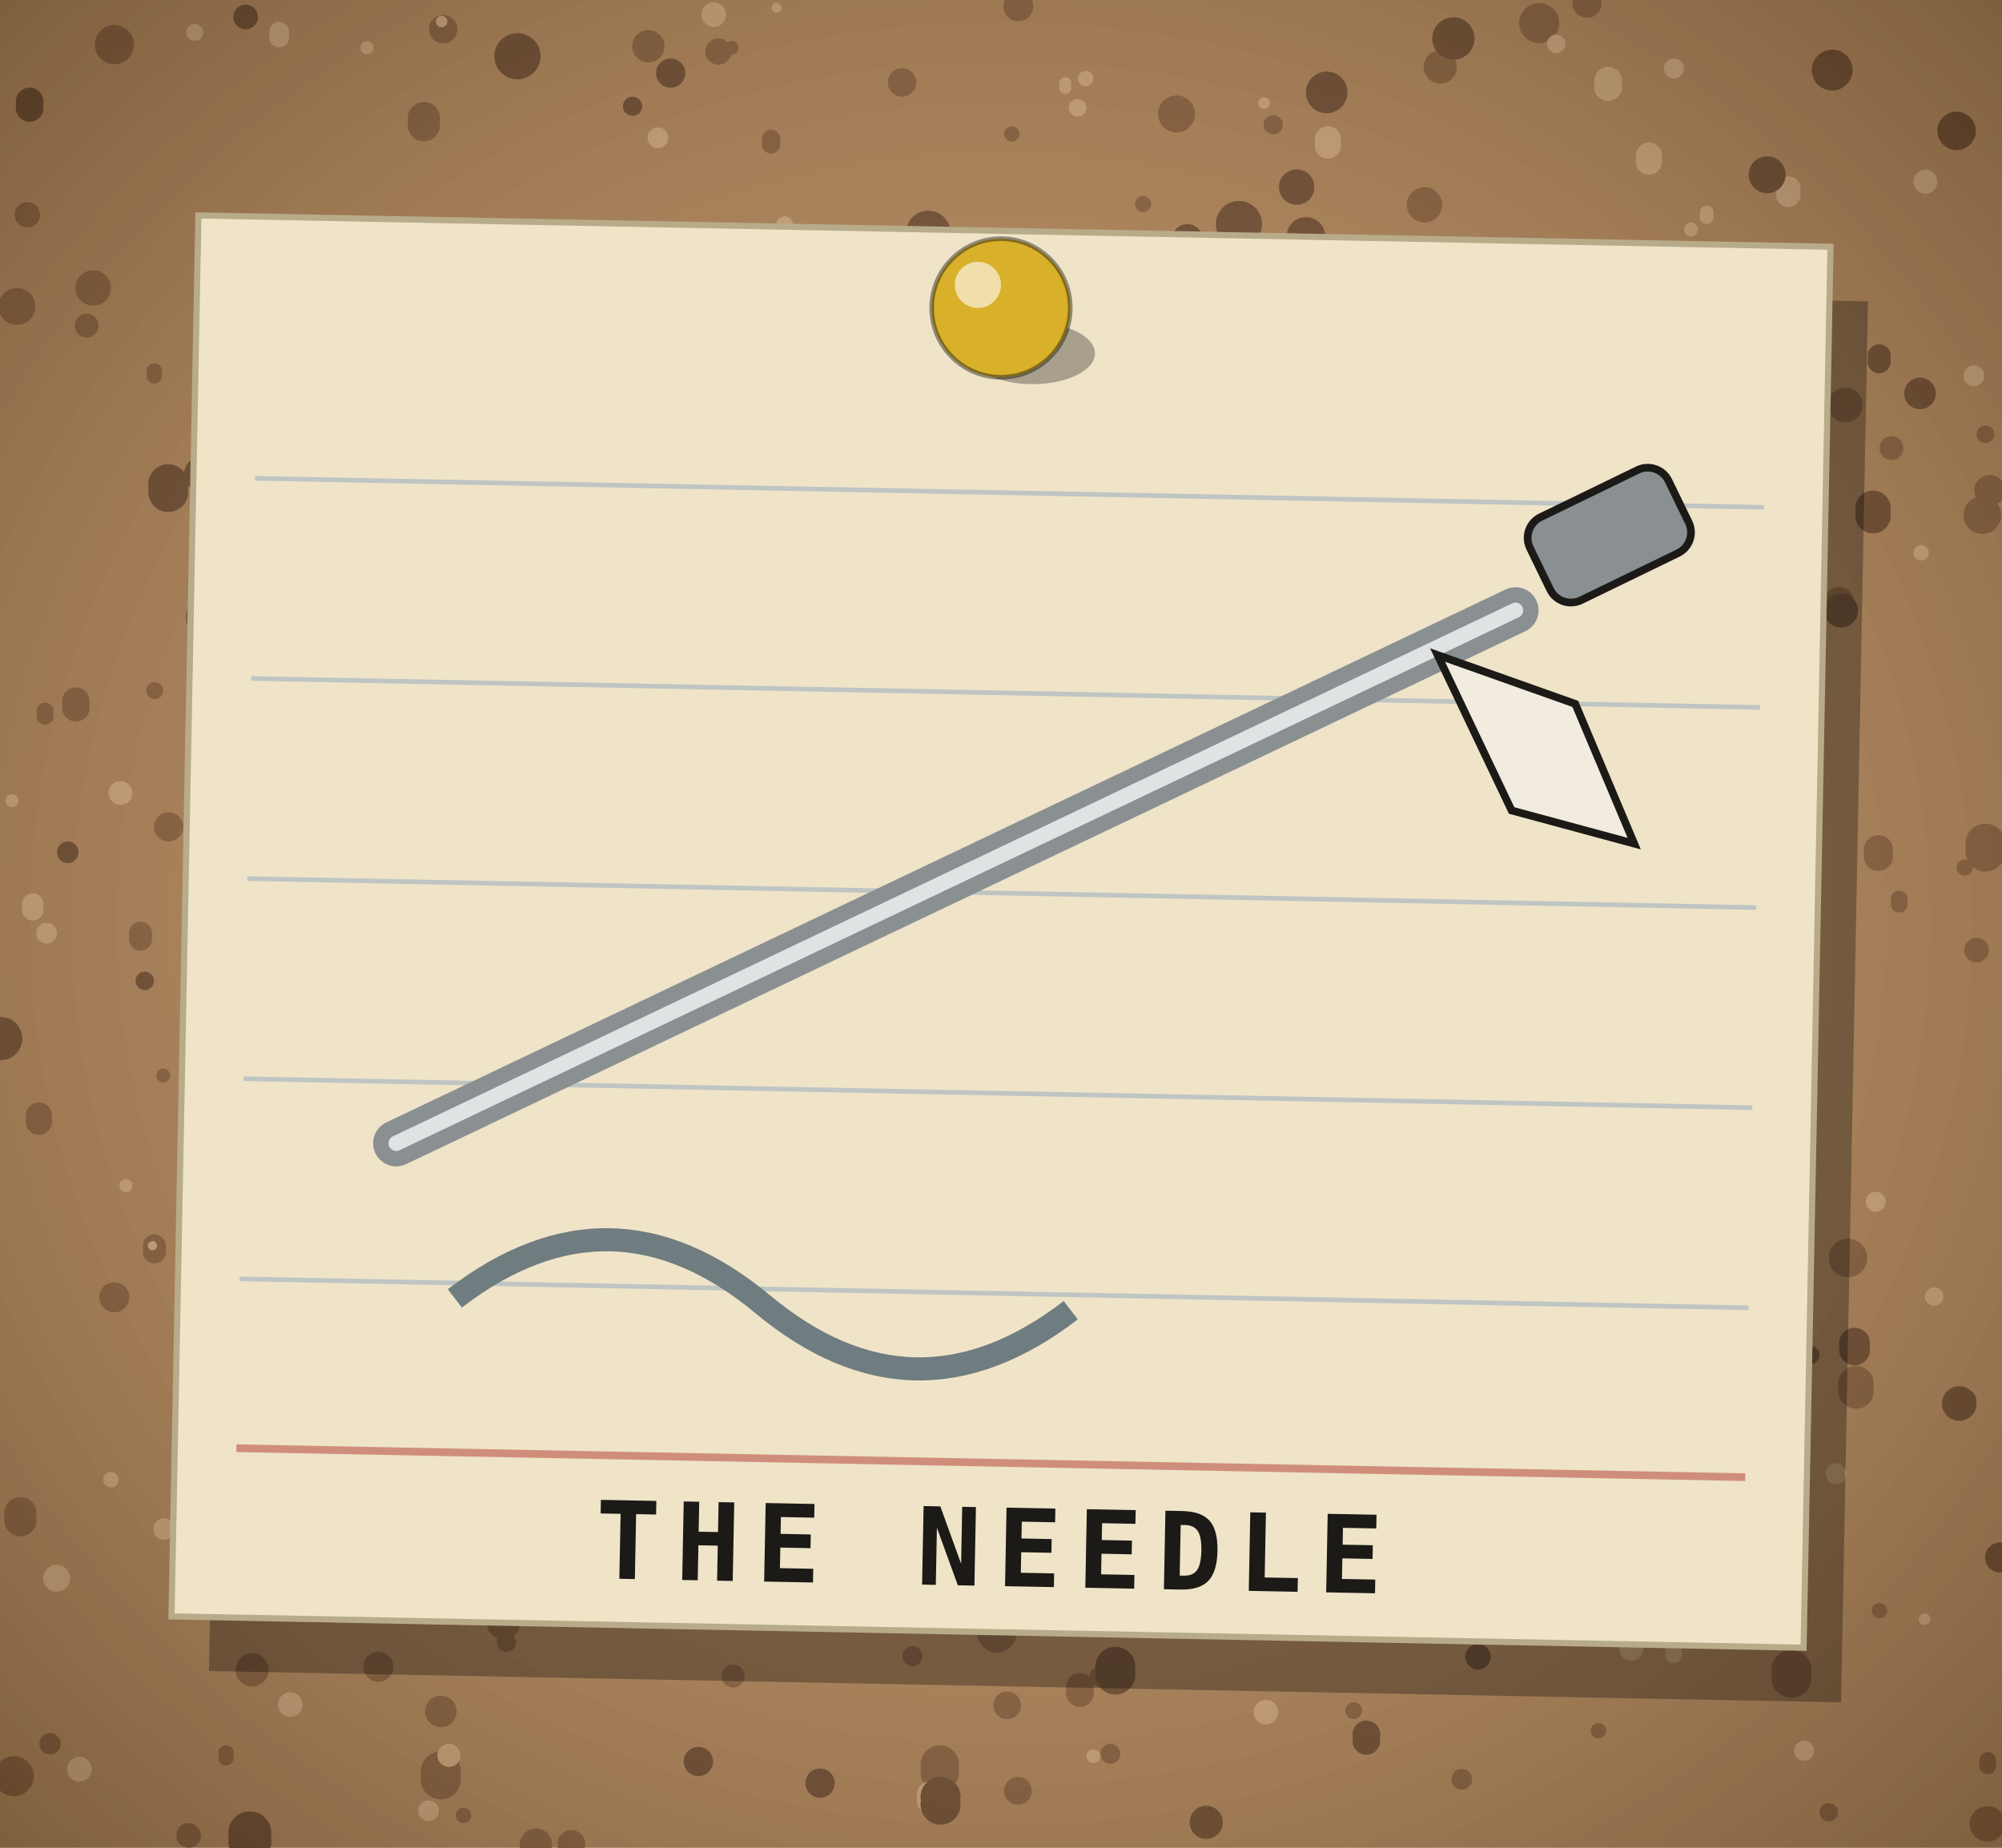
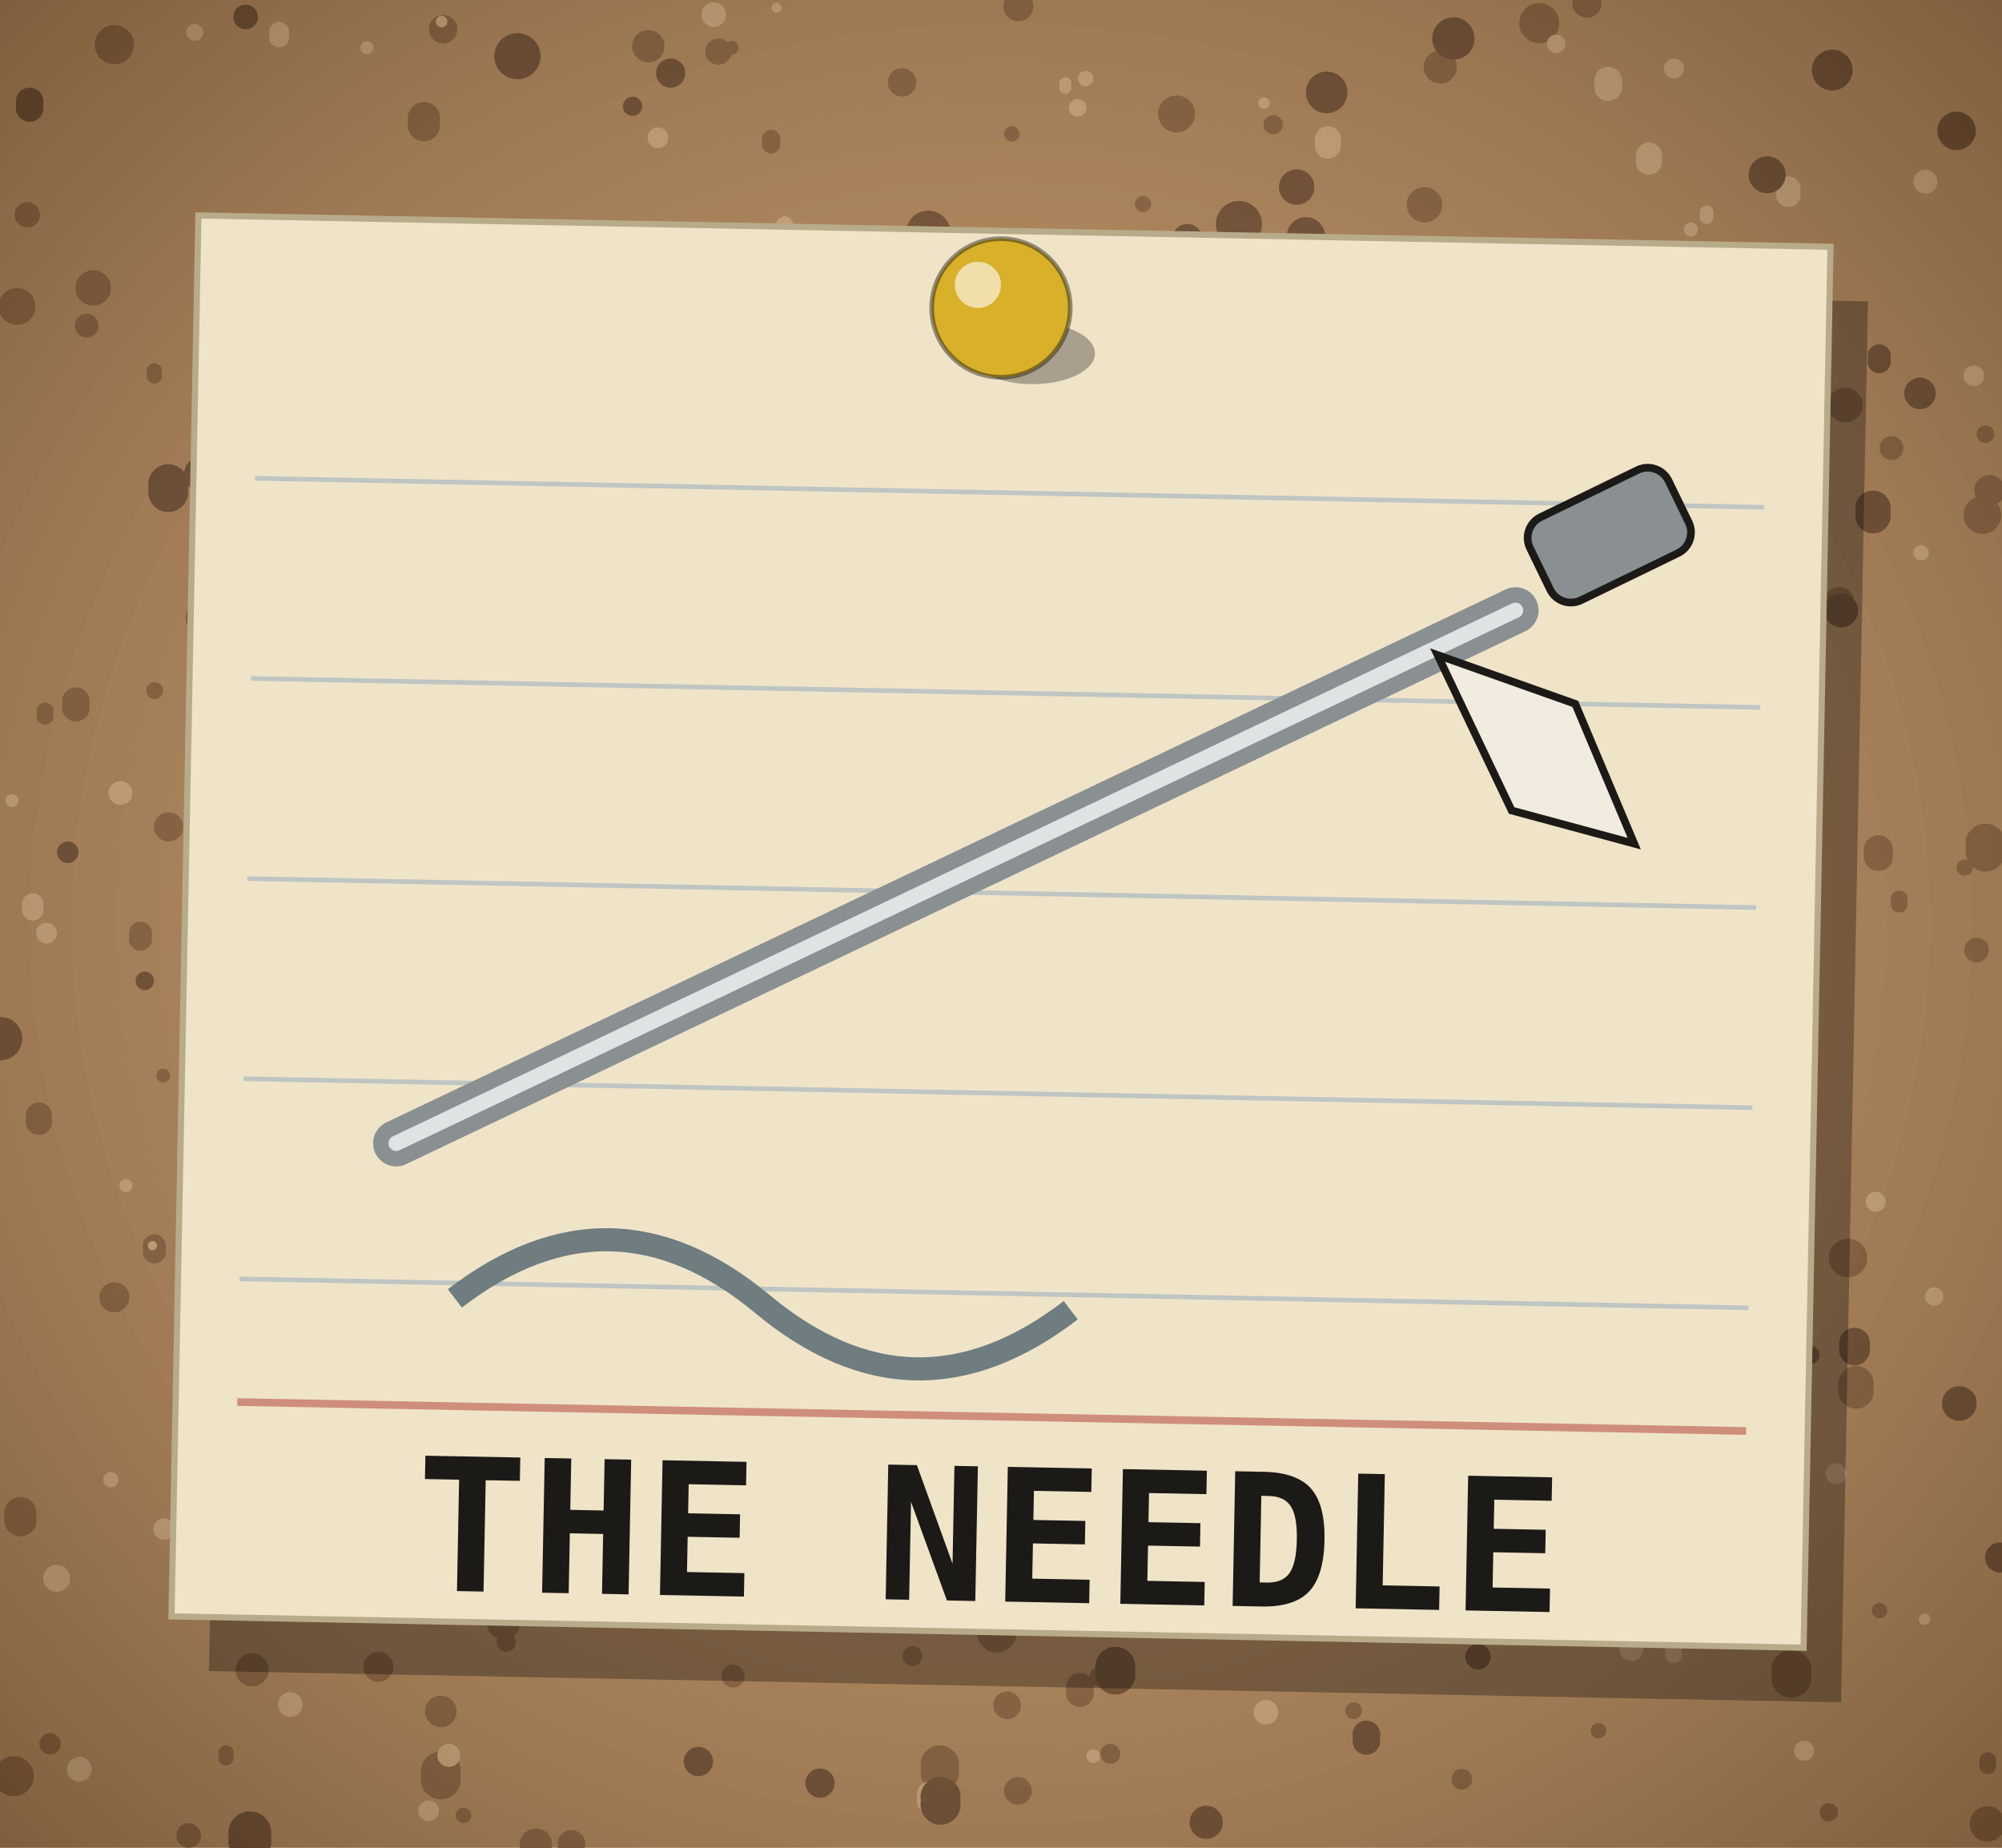
<svg xmlns="http://www.w3.org/2000/svg" viewBox="0 0 260 240" width="260" height="240" role="img" aria-labelledby="pin-needle-t pin-needle-d">
  <defs>
    <radialGradient id="pin-needle-rg1" cx="0.5" cy="0.5" r="0.8">
      <stop offset="0%" stop-color="#fff" stop-opacity="0.1" />
      <stop offset="100%" stop-color="#000" stop-opacity="0.4" />
    </radialGradient>
  </defs>
  <rect x="0" y="0" width="260" height="240" fill="#b5824e" />
  <path d="M26.1,67.6a1.8,1.8 0 1,0 3.7,0a1.8,1.8 0 1,0 -3.7,0M42.1,128.7a1.5,1.5 0 1,0 3.1,0a1.5,1.5 0 1,0 -3.1,0M37.4,194.7a2.3,2.3 0 1,0 4.6,0a2.3,2.3 0 1,0 -4.6,0M149.4,108.4a1.5,1.5 0 1,0 3.1,0a1.5,1.5 0 1,0 -3.1,0M8.1,91.5a1.8,1.8 0 1,0 3.5,0a1.8,1.8 0 1,0 -3.5,0M182.4,205.9a2,2 0 1,0 4.1,0a2,2 0 1,0 -4.1,0M20,107.4a1.9,1.9 0 1,0 3.8,0a1.9,1.9 0 1,0 -3.8,0M9.7,42.3a1.5,1.5 0 1,0 3.1,0a1.5,1.5 0 1,0 -3.1,0M143.4,63.6a2.1,2.1 0 1,0 4.2,0a2.1,2.1 0 1,0 -4.2,0M126,165.9a1.4,1.4 0 1,0 2.7,0a1.4,1.4 0 1,0 -2.7,0M142.9,227.8a1.3,1.3 0 1,0 2.6,0a1.3,1.3 0 1,0 -2.6,0M148.6,34.1a1.1,1.1 0 1,0 2.2,0a1.1,1.1 0 1,0 -2.2,0M119.6,229.7a2.5,2.5 0 1,0 4.9,0a2.5,2.5 0 1,0 -4.9,0M55.5,141.1a1.1,1.1 0 1,0 2.2,0a1.1,1.1 0 1,0 -2.2,0M255.1,123.4a1.6,1.6 0 1,0 3.2,0a1.6,1.6 0 1,0 -3.2,0M167.9,70.7a2.6,2.6 0 1,0 5.1,0a2.6,2.6 0 1,0 -5.1,0M167.6,105a1.3,1.3 0 1,0 2.6,0a1.3,1.3 0 1,0 -2.6,0M30.6,216.9a2.1,2.1 0 1,0 4.3,0a2.1,2.1 0 1,0 -4.3,0M228.1,43.7a1.7,1.7 0 1,0 3.4,0a1.7,1.7 0 1,0 -3.4,0M133.9,170.2a1,1 0 1,0 2.1,0a1,1 0 1,0 -2.1,0M64.9,183.8a2.5,2.5 0 1,0 4.9,0a2.5,2.5 0 1,0 -4.9,0M254.2,181.9a1.2,1.2 0 1,0 2.5,0a1.2,1.2 0 1,0 -2.5,0M226.8,183.8a1,1 0 1,0 1.9,0a1,1 0 1,0 -1.9,0M183.3,186.6a2.4,2.4 0 1,0 4.8,0a2.4,2.4 0 1,0 -4.8,0M64.4,170.8a2.2,2.2 0 1,0 4.5,0a2.2,2.2 0 1,0 -4.5,0M69.4,157.7a0.9,0.9 0 1,0 1.7,0a0.9,0.9 0 1,0 -1.7,0M142.7,56.2a1.7,1.7 0 1,0 3.5,0a1.7,1.7 0 1,0 -3.5,0M206.6,224.8a1,1 0 1,0 2,0a1,1 0 1,0 -2,0M72.4,239.5a1.8,1.8 0 1,0 3.6,0a1.8,1.8 0 1,0 -3.6,0M171.4,106.3a1.3,1.3 0 1,0 2.5,0a1.3,1.3 0 1,0 -2.5,0M93.7,217.7a1.5,1.5 0 1,0 3,0a1.5,1.5 0 1,0 -3,0M24.9,79a1.7,1.7 0 1,0 3.4,0a1.7,1.7 0 1,0 -3.4,0M179.7,123.1a1.6,1.6 0 1,0 3.2,0a1.6,1.6 0 1,0 -3.2,0M138.5,219.5a1.8,1.8 0 1,0 3.5,0a1.8,1.8 0 1,0 -3.5,0M51.8,55.2a2,2 0 1,0 4,0a2,2 0 1,0 -4,0M204.5,83.3a1.6,1.6 0 1,0 3.1,0a1.6,1.6 0 1,0 -3.1,0M61.4,130.8a1.7,1.7 0 1,0 3.5,0a1.7,1.7 0 1,0 -3.5,0M41.1,162.5a1.7,1.7 0 1,0 3.3,0a1.7,1.7 0 1,0 -3.3,0M188.5,231.1a1.3,1.3 0 1,0 2.7,0a1.3,1.3 0 1,0 -2.7,0M9.8,37.4a2.3,2.3 0 1,0 4.6,0a2.3,2.3 0 1,0 -4.6,0M255,66.9a2.4,2.4 0 1,0 4.9,0a2.4,2.4 0 1,0 -4.9,0M28.7,138a1.5,1.5 0 1,0 3.1,0a1.5,1.5 0 1,0 -3.1,0M34.2,116a1.3,1.3 0 1,0 2.6,0a1.3,1.3 0 1,0 -2.6,0M63.8,185.2a2.3,2.3 0 1,0 4.6,0a2.3,2.3 0 1,0 -4.6,0M191.6,47.5a2.1,2.1 0 1,0 4.3,0a2.1,2.1 0 1,0 -4.3,0M228.2,87.3a1.2,1.2 0 1,0 2.3,0a1.2,1.2 0 1,0 -2.3,0M52.1,154.4a1.7,1.7 0 1,0 3.5,0a1.7,1.7 0 1,0 -3.5,0M76,149.1a2,2 0 1,0 3.9,0a2,2 0 1,0 -3.9,0M185.7,88.1a1.1,1.1 0 1,0 2.1,0a1.1,1.1 0 1,0 -2.1,0M145.4,77.4a1.8,1.8 0 1,0 3.7,0a1.8,1.8 0 1,0 -3.7,0M197.3,3a2.6,2.6 0 1,0 5.2,0a2.6,2.6 0 1,0 -5.2,0M184.9,8.7a2.1,2.1 0 1,0 4.3,0a2.1,2.1 0 1,0 -4.3,0M194.1,170.5a2.3,2.3 0 1,0 4.5,0a2.3,2.3 0 1,0 -4.5,0M233.2,190a0.9,0.9 0 1,0 1.8,0a0.9,0.9 0 1,0 -1.8,0M113.6,41.8a2.3,2.3 0 1,0 4.7,0a2.3,2.3 0 1,0 -4.7,0M255.3,110.1a2.6,2.6 0 1,0 5.1,0a2.6,2.6 0 1,0 -5.1,0M154.5,82.3a1,1 0 1,0 1.9,0a1,1 0 1,0 -1.9,0M85.9,115.7a1.9,1.9 0 1,0 3.7,0a1.9,1.9 0 1,0 -3.7,0M170.8,131.3a1.9,1.9 0 1,0 3.7,0a1.9,1.9 0 1,0 -3.7,0M141.5,217.8a1.3,1.3 0 1,0 2.6,0a1.3,1.3 0 1,0 -2.6,0M202,118.6a2.3,2.3 0 1,0 4.6,0a2.3,2.3 0 1,0 -4.6,0M217.6,88.8a1.9,1.9 0 1,0 3.8,0a1.9,1.9 0 1,0 -3.8,0M130.3,0.8a1.9,1.9 0 1,0 3.9,0a1.9,1.9 0 1,0 -3.9,0M75.7,113.4a1.5,1.5 0 1,0 2.9,0a1.5,1.5 0 1,0 -2.9,0M0.6,197a2.1,2.1 0 1,0 4.1,0a2.1,2.1 0 1,0 -4.1,0M186.2,162.4a1.2,1.2 0 1,0 2.4,0a1.2,1.2 0 1,0 -2.4,0M155.9,72a1.4,1.4 0 1,0 2.9,0a1.4,1.4 0 1,0 -2.9,0M167.2,72.9a1.1,1.1 0 1,0 2.3,0a1.1,1.1 0 1,0 -2.3,0M162.7,174.5a1.8,1.8 0 1,0 3.5,0a1.8,1.8 0 1,0 -3.5,0M130.7,56.9a1.2,1.2 0 1,0 2.4,0a1.2,1.2 0 1,0 -2.4,0M55.7,3.8a1.8,1.8 0 1,0 3.7,0a1.8,1.8 0 1,0 -3.7,0M126.9,212.1a2.5,2.5 0 1,0 5.1,0a2.5,2.5 0 1,0 -5.1,0M-0.8,230.7a2.6,2.6 0 1,0 5.2,0a2.6,2.6 0 1,0 -5.2,0M219.6,92.4a1.5,1.5 0 1,0 3.1,0a1.5,1.5 0 1,0 -3.1,0M88.9,142.1a1.6,1.6 0 1,0 3.3,0a1.6,1.6 0 1,0 -3.3,0M56.9,51.3a1.7,1.7 0 1,0 3.4,0a1.7,1.7 0 1,0 -3.4,0M95.3,53.3a1,1 0 1,0 2.1,0a1,1 0 1,0 -2.1,0M12.9,168.5a1.9,1.9 0 1,0 3.9,0a1.9,1.9 0 1,0 -3.9,0M1.9,27.9a1.6,1.6 0 1,0 3.3,0a1.6,1.6 0 1,0 -3.3,0M41,200.9a0.9,0.9 0 1,0 1.7,0a0.9,0.9 0 1,0 -1.7,0M245.6,117.1a1.1,1.1 0 1,0 2.1,0a1.1,1.1 0 1,0 -2.1,0M68.4,89.7a2.1,2.1 0 1,0 4.2,0a2.1,2.1 0 1,0 -4.2,0M30.7,178.7a0.8,0.8 0 1,0 1.7,0a0.8,0.8 0 1,0 -1.7,0M142.5,132a1.2,1.2 0 1,0 2.4,0a1.2,1.2 0 1,0 -2.4,0M138.5,105.3a0.9,0.9 0 1,0 1.9,0a0.9,0.9 0 1,0 -1.9,0M82.7,44.4a1.6,1.6 0 1,0 3.3,0a1.6,1.6 0 1,0 -3.3,0M62.2,158a1.6,1.6 0 1,0 3.1,0a1.6,1.6 0 1,0 -3.1,0M4.8,92.7a1.1,1.1 0 1,0 2.1,0a1.1,1.1 0 1,0 -2.1,0M151.3,41.3a2.5,2.5 0 1,0 5,0a2.5,2.5 0 1,0 -5,0M162.7,198.3a0.9,0.9 0 1,0 1.9,0a0.9,0.9 0 1,0 -1.9,0M171.6,59.6a2.1,2.1 0 1,0 4.2,0a2.1,2.1 0 1,0 -4.2,0M-0.2,39.8a2.4,2.4 0 1,0 4.8,0a2.4,2.4 0 1,0 -4.8,0M117.2,215.1a1.3,1.3 0 1,0 2.6,0a1.3,1.3 0 1,0 -2.6,0M242.1,110.8a1.9,1.9 0 1,0 3.7,0a1.9,1.9 0 1,0 -3.7,0M113.8,129.1a1.5,1.5 0 1,0 3,0a1.5,1.5 0 1,0 -3,0M182.7,26.6a2.3,2.3 0 1,0 4.6,0a2.3,2.3 0 1,0 -4.6,0M209.4,200.8a2.5,2.5 0 1,0 5.1,0a2.5,2.5 0 1,0 -5.1,0M236.9,78.2a1.9,1.9 0 1,0 3.9,0a1.9,1.9 0 1,0 -3.9,0M244.1,58.2a1.5,1.5 0 1,0 3.1,0a1.5,1.5 0 1,0 -3.1,0M153,175a1.3,1.3 0 1,0 2.5,0a1.3,1.3 0 1,0 -2.5,0M218.1,188.7a1.9,1.9 0 1,0 3.8,0a1.9,1.9 0 1,0 -3.8,0M257.1,229a1.1,1.1 0 1,0 2.1,0a1.1,1.1 0 1,0 -2.1,0M50.9,97.1a2.3,2.3 0 1,0 4.5,0a2.3,2.3 0 1,0 -4.5,0M130.4,17.4a1,1 0 1,0 2,0a1,1 0 1,0 -2,0M53,15.8a2.1,2.1 0 1,0 4.1,0a2.1,2.1 0 1,0 -4.1,0M82.1,6a2.1,2.1 0 1,0 4.2,0a2.1,2.1 0 1,0 -4.2,0M193.2,165.1a1,1 0 1,0 2,0a1,1 0 1,0 -2,0M36.2,138.4a1.3,1.3 0 1,0 2.5,0a1.3,1.3 0 1,0 -2.5,0M204.5,184.1a1.3,1.3 0 1,0 2.6,0a1.3,1.3 0 1,0 -2.6,0M5.1,226.5a1.4,1.4 0 1,0 2.8,0a1.4,1.4 0 1,0 -2.8,0M39.4,167.6a1.4,1.4 0 1,0 2.8,0a1.4,1.4 0 1,0 -2.8,0M19.1,48.5a1,1 0 1,0 1.9,0a1,1 0 1,0 -1.9,0M71.8,59.5a1.8,1.8 0 1,0 3.6,0a1.8,1.8 0 1,0 -3.6,0M59.2,235.8a1,1 0 1,0 2,0a1,1 0 1,0 -2,0M57.1,120.9a1.3,1.3 0 1,0 2.6,0a1.3,1.3 0 1,0 -2.6,0M230.1,217.4a2.6,2.6 0 1,0 5.1,0a2.6,2.6 0 1,0 -5.1,0M194.8,58.5a2.2,2.2 0 1,0 4.5,0a2.2,2.2 0 1,0 -4.5,0M94.1,6.2a0.9,0.9 0 1,0 1.8,0a0.9,0.9 0 1,0 -1.8,0M129,221.5a1.8,1.8 0 1,0 3.6,0a1.8,1.8 0 1,0 -3.6,0M207.4,163a2.1,2.1 0 1,0 4.1,0a2.1,2.1 0 1,0 -4.1,0M212.9,147.7a1.8,1.8 0 1,0 3.6,0a1.8,1.8 0 1,0 -3.6,0M237.5,163.4a2.5,2.5 0 1,0 5,0a2.5,2.5 0 1,0 -5,0M255.8,236.9a2.3,2.3 0 1,0 4.6,0a2.3,2.3 0 1,0 -4.6,0M221.6,187a2.5,2.5 0 1,0 4.9,0a2.5,2.5 0 1,0 -4.9,0M243.1,209.2a1,1 0 1,0 2,0a1,1 0 1,0 -2,0M28.8,140a1.8,1.8 0 1,0 3.6,0a1.8,1.8 0 1,0 -3.6,0M47.8,80a1.6,1.6 0 1,0 3.2,0a1.6,1.6 0 1,0 -3.2,0M138.4,128.7a1,1 0 1,0 2,0a1,1 0 1,0 -2,0M150.4,14.8a2.4,2.4 0 1,0 4.8,0a2.4,2.4 0 1,0 -4.8,0M71.6,150.2a1.3,1.3 0 1,0 2.6,0a1.3,1.3 0 1,0 -2.6,0M196.1,158.4a1.3,1.3 0 1,0 2.5,0a1.3,1.3 0 1,0 -2.5,0M130.4,232.6a1.8,1.8 0 1,0 3.6,0a1.8,1.8 0 1,0 -3.6,0M208.9,177.4a1.9,1.9 0 1,0 3.8,0a1.9,1.9 0 1,0 -3.8,0M76.5,119.4a1.4,1.4 0 1,0 2.7,0a1.4,1.4 0 1,0 -2.7,0M115.3,10.7a1.8,1.8 0 1,0 3.7,0a1.8,1.8 0 1,0 -3.7,0M26.8,69a2,2 0 1,0 4,0a2,2 0 1,0 -4,0M59.6,195.4a2,2 0 1,0 4.1,0a2,2 0 1,0 -4.1,0M130.3,67.6a1.3,1.3 0 1,0 2.6,0a1.3,1.3 0 1,0 -2.6,0M256.7,56.4a1.1,1.1 0 1,0 2.3,0a1.1,1.1 0 1,0 -2.3,0M68.7,194.3a2.3,2.3 0 1,0 4.5,0a2.3,2.3 0 1,0 -4.5,0M147.4,26.5a1,1 0 1,0 2.1,0a1,1 0 1,0 -2.1,0M100.5,35.4a1.8,1.8 0 1,0 3.5,0a1.8,1.8 0 1,0 -3.5,0M135.4,93.1a1.2,1.2 0 1,0 2.4,0a1.2,1.2 0 1,0 -2.4,0M107.3,164.5a2.3,2.3 0 1,0 4.6,0a2.3,2.3 0 1,0 -4.6,0M212.8,112.2a2.3,2.3 0 1,0 4.6,0a2.3,2.3 0 1,0 -4.6,0M128.5,53.2a1.6,1.6 0 1,0 3.2,0a1.6,1.6 0 1,0 -3.2,0M25.7,52.7a1.5,1.5 0 1,0 3,0a1.5,1.5 0 1,0 -3,0M20.3,139.7a0.9,0.9 0 1,0 1.8,0a0.9,0.9 0 1,0 -1.8,0M208.3,83.2a1.5,1.5 0 1,0 3,0a1.5,1.5 0 1,0 -3,0M77.9,142.5a1.8,1.8 0 1,0 3.6,0a1.8,1.8 0 1,0 -3.6,0M99.2,209a2.5,2.5 0 1,0 5.1,0a2.5,2.5 0 1,0 -5.1,0M93.1,115.3a1.6,1.6 0 1,0 3.3,0a1.6,1.6 0 1,0 -3.3,0M63.2,210.7a2.2,2.2 0 1,0 4.4,0a2.2,2.2 0 1,0 -4.4,0M237.4,52.6a2.2,2.2 0 1,0 4.5,0a2.2,2.2 0 1,0 -4.5,0M148,173.2a1.2,1.2 0 1,0 2.3,0a1.2,1.2 0 1,0 -2.3,0M232.1,109.8a1.2,1.2 0 1,0 2.4,0a1.2,1.2 0 1,0 -2.4,0M157,37.5a1,1 0 1,0 2,0a1,1 0 1,0 -2,0M64.5,213.3a1.2,1.2 0 1,0 2.5,0a1.2,1.2 0 1,0 -2.5,0M45.2,104.5a1.7,1.7 0 1,0 3.3,0a1.7,1.7 0 1,0 -3.3,0M215.7,102.7a2,2 0 1,0 4,0a2,2 0 1,0 -4,0M88.8,209a2.5,2.5 0 1,0 5,0a2.5,2.5 0 1,0 -5,0M16.8,121.6a1.5,1.5 0 1,0 2.9,0a1.5,1.5 0 1,0 -2.9,0M67.5,239.6a2.1,2.1 0 1,0 4.2,0a2.1,2.1 0 1,0 -4.2,0M236.3,235.4a1.2,1.2 0 1,0 2.4,0a1.2,1.2 0 1,0 -2.4,0M33.7,151.2a1.1,1.1 0 1,0 2.2,0a1.1,1.1 0 1,0 -2.2,0M54.8,144.4a1.6,1.6 0 1,0 3.3,0a1.6,1.6 0 1,0 -3.3,0M202.9,131.1a2.4,2.4 0 1,0 4.9,0a2.4,2.4 0 1,0 -4.9,0M238.8,180.2a2.3,2.3 0 1,0 4.5,0a2.3,2.3 0 1,0 -4.5,0M28.4,228a1,1 0 1,0 1.9,0a1,1 0 1,0 -1.9,0M188.1,144.6a1.3,1.3 0 1,0 2.7,0a1.3,1.3 0 1,0 -2.7,0M24.1,80.2a2.3,2.3 0 1,0 4.6,0a2.3,2.3 0 1,0 -4.6,0M194.6,110a1.4,1.4 0 1,0 2.7,0a1.4,1.4 0 1,0 -2.7,0M203.4,165.9a2,2 0 1,0 4,0a2,2 0 1,0 -4,0M148.3,192.1a1,1 0 1,0 1.9,0a1,1 0 1,0 -1.9,0M32.4,78.4a1.1,1.1 0 1,0 2.2,0a1.1,1.1 0 1,0 -2.2,0M19,89.7a1.1,1.1 0 1,0 2.2,0a1.1,1.1 0 1,0 -2.2,0M204.2,0.4a1.9,1.9 0 1,0 3.8,0a1.9,1.9 0 1,0 -3.8,0M144.5,152.9a1.5,1.5 0 1,0 3.1,0a1.5,1.5 0 1,0 -3.1,0M256.4,63.7a2,2 0 1,0 4,0a2,2 0 1,0 -4,0M3.4,145.3a1.7,1.7 0 1,0 3.3,0a1.7,1.7 0 1,0 -3.3,0M221.7,69.5a0.9,0.9 0 1,0 1.8,0a0.9,0.9 0 1,0 -1.8,0M254.1,112.7a1,1 0 1,0 2.1,0a1,1 0 1,0 -2.1,0M69.9,44a1.4,1.4 0 1,0 2.9,0a1.4,1.4 0 1,0 -2.9,0M84,168.4a2.3,2.3 0 1,0 4.7,0a2.3,2.3 0 1,0 -4.7,0M218.5,58.1a2.6,2.6 0 1,0 5.2,0a2.6,2.6 0 1,0 -5.2,0M147.4,57.1a1.5,1.5 0 1,0 3,0a1.5,1.5 0 1,0 -3,0M140.6,152.6a1.6,1.6 0 1,0 3.2,0a1.6,1.6 0 1,0 -3.2,0M164.1,16.2a1.2,1.2 0 1,0 2.5,0a1.2,1.2 0 1,0 -2.5,0M28.4,197.8a1,1 0 1,0 2,0a1,1 0 1,0 -2,0M170.2,157.3a1.2,1.2 0 1,0 2.4,0a1.2,1.2 0 1,0 -2.4,0M55.2,222.3a2,2 0 1,0 4.1,0a2,2 0 1,0 -4.1,0M95.3,169.5a1.5,1.5 0 1,0 3.1,0a1.5,1.5 0 1,0 -3.1,0M91.6,6.7a1.7,1.7 0 1,0 3.4,0a1.7,1.7 0 1,0 -3.4,0M171.5,144.3a2.2,2.2 0 1,0 4.4,0a2.2,2.2 0 1,0 -4.4,0M18.6,162.2a1.5,1.5 0 1,0 2.9,0a1.5,1.5 0 1,0 -2.9,0M116.3,200.3a2.5,2.5 0 1,0 5,0a2.5,2.5 0 1,0 -5,0M22.9,238.4a1.6,1.6 0 1,0 3.2,0a1.6,1.6 0 1,0 -3.2,0M48.3,167.6a2.4,2.4 0 1,0 4.8,0a2.4,2.4 0 1,0 -4.8,0M85.9,128.6a1.2,1.2 0 1,0 2.4,0a1.2,1.2 0 1,0 -2.4,0M174.7,222.2a1.1,1.1 0 1,0 2.2,0a1.1,1.1 0 1,0 -2.2,0M47.2,216.5a1.9,1.9 0 1,0 3.9,0a1.9,1.9 0 1,0 -3.9,0M27,149.4a0.9,0.9 0 1,0 1.8,0a0.9,0.9 0 1,0 -1.8,0M231,70.3a2.4,2.4 0 1,0 4.7,0a2.4,2.4 0 1,0 -4.7,0M12.3,5.8a2.5,2.5 0 1,0 5.1,0a2.5,2.5 0 1,0 -5.1,0M79.5,181.2a1.2,1.2 0 1,0 2.3,0a1.2,1.2 0 1,0 -2.3,0M49.1,199.3a1.2,1.2 0 1,0 2.5,0a1.2,1.2 0 1,0 -2.5,0M165.1,93.6a2,2 0 1,0 4.1,0a2,2 0 1,0 -4.1,0M54.7,230.6a2.6,2.6 0 1,0 5.1,0a2.6,2.6 0 1,0 -5.1,0M148.9,119.1a1.2,1.2 0 1,0 2.4,0a1.2,1.2 0 1,0 -2.4,0M45.4,75.2a0.9,0.9 0 1,0 1.7,0a0.9,0.9 0 1,0 -1.7,0M99,18.4a1.2,1.2 0 1,0 2.3,0a1.2,1.2 0 1,0 -2.3,0M68.9,35.9a1.9,1.9 0 1,0 3.9,0a1.9,1.9 0 1,0 -3.9,0M33.2,153.4a2.2,2.2 0 1,0 4.5,0a2.2,2.2 0 1,0 -4.5,0M40.6,135.7a2,2 0 1,0 4,0a2,2 0 1,0 -4,0" fill="#8a5a30" />
  <path d="M43,161.7a0.9,0.9 0 1,0 1.7,0a0.9,0.9 0 1,0 -1.7,0M232.8,101.5a0.9,0.9 0 1,0 1.7,0a0.9,0.9 0 1,0 -1.7,0M13.4,192.2a1,1 0 1,0 2,0a1,1 0 1,0 -2,0M56.8,228a1.5,1.5 0 1,0 3,0a1.5,1.5 0 1,0 -3,0M144.3,40a1.6,1.6 0 1,0 3.3,0a1.6,1.6 0 1,0 -3.3,0M152.1,183.4a1.1,1.1 0 1,0 2.2,0a1.1,1.1 0 1,0 -2.2,0M165.9,118.7a1,1 0 1,0 2,0a1,1 0 1,0 -2,0M97.9,49.6a1.3,1.3 0 1,0 2.6,0a1.3,1.3 0 1,0 -2.6,0M52.1,165.8a1.7,1.7 0 1,0 3.5,0a1.7,1.7 0 1,0 -3.5,0M186.3,62.7a0.9,0.9 0 1,0 1.7,0a0.9,0.9 0 1,0 -1.7,0M208.1,154.9a0.9,0.9 0 1,0 1.9,0a0.9,0.9 0 1,0 -1.9,0M229.3,116.5a0.8,0.8 0 1,0 1.7,0a0.8,0.8 0 1,0 -1.7,0M141.1,228.1a0.9,0.9 0 1,0 1.8,0a0.9,0.9 0 1,0 -1.8,0M36.1,221.4a1.6,1.6 0 1,0 3.2,0a1.6,1.6 0 1,0 -3.2,0M4.7,121.2a1.3,1.3 0 1,0 2.7,0a1.3,1.3 0 1,0 -2.7,0M178,146.9a1.3,1.3 0 1,0 2.6,0a1.3,1.3 0 1,0 -2.6,0M211.9,102.5a1.8,1.8 0 1,0 3.5,0a1.8,1.8 0 1,0 -3.5,0M66.8,176a1.4,1.4 0 1,0 2.8,0a1.4,1.4 0 1,0 -2.8,0M101.3,30.6a0.8,0.8 0 1,0 1.6,0a0.8,0.8 0 1,0 -1.6,0M189.3,56.7a1.6,1.6 0 1,0 3.2,0a1.6,1.6 0 1,0 -3.2,0M114.2,143.3a1.6,1.6 0 1,0 3.2,0a1.6,1.6 0 1,0 -3.2,0M227.1,119a1,1 0 1,0 2,0a1,1 0 1,0 -2,0M212.5,20.6a1.7,1.7 0 1,0 3.3,0a1.7,1.7 0 1,0 -3.3,0M83.2,112.5a0.8,0.8 0 1,0 1.6,0a0.8,0.8 0 1,0 -1.6,0M100.2,1a0.6,0.6 0 1,0 1.3,0a0.6,0.6 0 1,0 -1.3,0M230.1,150.1a0.9,0.9 0 1,0 1.9,0a0.9,0.9 0 1,0 -1.9,0M104,180.9a1.4,1.4 0 1,0 2.8,0a1.4,1.4 0 1,0 -2.8,0M108.2,160.9a1.1,1.1 0 1,0 2.2,0a1.1,1.1 0 1,0 -2.2,0M216.3,142.1a1.7,1.7 0 1,0 3.5,0a1.7,1.7 0 1,0 -3.5,0M215.6,53.5a1.2,1.2 0 1,0 2.5,0a1.2,1.2 0 1,0 -2.5,0M45.9,47.5a1.5,1.5 0 1,0 3,0a1.5,1.5 0 1,0 -3,0M79.8,103.4a1.4,1.4 0 1,0 2.7,0a1.4,1.4 0 1,0 -2.7,0M128.5,128.4a1.7,1.7 0 1,0 3.4,0a1.7,1.7 0 1,0 -3.4,0M82.5,79.7a1.4,1.4 0 1,0 2.8,0a1.4,1.4 0 1,0 -2.8,0M194.1,142a1.7,1.7 0 1,0 3.4,0a1.7,1.7 0 1,0 -3.4,0M132.9,50.7a0.7,0.7 0 1,0 1.5,0a0.7,0.7 0 1,0 -1.5,0M150.4,72.6a1.3,1.3 0 1,0 2.6,0a1.3,1.3 0 1,0 -2.6,0M185.9,172.7a0.9,0.9 0 1,0 1.8,0a0.9,0.9 0 1,0 -1.8,0M229.2,192.3a1.7,1.7 0 1,0 3.4,0a1.7,1.7 0 1,0 -3.4,0M2.9,117.8a1.4,1.4 0 1,0 2.7,0a1.4,1.4 0 1,0 -2.7,0M120.8,106.9a1.3,1.3 0 1,0 2.6,0a1.3,1.3 0 1,0 -2.6,0M19.2,161.8a0.6,0.6 0 1,0 1.2,0a0.6,0.6 0 1,0 -1.2,0M166,34.4a1.8,1.8 0 1,0 3.6,0a1.8,1.8 0 1,0 -3.6,0M250,168.4a1.2,1.2 0 1,0 2.4,0a1.2,1.2 0 1,0 -2.4,0M161.6,136a0.9,0.9 0 1,0 1.8,0a0.9,0.9 0 1,0 -1.8,0M38.3,49.4a1.3,1.3 0 1,0 2.6,0a1.3,1.3 0 1,0 -2.6,0M5.6,205a1.7,1.7 0 1,0 3.5,0a1.7,1.7 0 1,0 -3.5,0M115.9,129.3a1.6,1.6 0 1,0 3.3,0a1.6,1.6 0 1,0 -3.3,0M168.9,135.8a0.7,0.7 0 1,0 1.4,0a0.7,0.7 0 1,0 -1.4,0M143.6,205.1a1.3,1.3 0 1,0 2.7,0a1.3,1.3 0 1,0 -2.7,0M119.1,233.5a1.7,1.7 0 1,0 3.3,0a1.7,1.7 0 1,0 -3.3,0M103.1,54.6a1.5,1.5 0 1,0 3,0a1.5,1.5 0 1,0 -3,0M213.5,174.9a0.9,0.9 0 1,0 1.9,0a0.9,0.9 0 1,0 -1.9,0M85.9,113.4a1.8,1.8 0 1,0 3.6,0a1.8,1.8 0 1,0 -3.6,0M8.7,229.8a1.6,1.6 0 1,0 3.2,0a1.6,1.6 0 1,0 -3.2,0M15.5,154a0.8,0.8 0 1,0 1.7,0a0.8,0.8 0 1,0 -1.7,0M206.7,74.5a0.9,0.9 0 1,0 1.8,0a0.9,0.9 0 1,0 -1.8,0M41,80.1a0.9,0.9 0 1,0 1.8,0a0.9,0.9 0 1,0 -1.8,0M19.9,198.6a1.4,1.4 0 1,0 2.8,0a1.4,1.4 0 1,0 -2.8,0M105.3,74.2a1.3,1.3 0 1,0 2.7,0a1.3,1.3 0 1,0 -2.7,0M248.5,23.6a1.5,1.5 0 1,0 3.1,0a1.5,1.5 0 1,0 -3.1,0M68.1,31.8a0.7,0.7 0 1,0 1.4,0a0.7,0.7 0 1,0 -1.4,0M118.3,151.4a0.7,0.7 0 1,0 1.5,0a0.7,0.7 0 1,0 -1.5,0M163.4,13.4a0.7,0.7 0 1,0 1.5,0a0.7,0.7 0 1,0 -1.5,0M242.3,156.1a1.3,1.3 0 1,0 2.6,0a1.3,1.3 0 1,0 -2.6,0M121.5,122.7a1.3,1.3 0 1,0 2.6,0a1.3,1.3 0 1,0 -2.6,0M182.3,194.9a0.7,0.7 0 1,0 1.4,0a0.7,0.7 0 1,0 -1.4,0M95.7,122.8a1.3,1.3 0 1,0 2.6,0a1.3,1.3 0 1,0 -2.6,0M54.3,235.2a1.3,1.3 0 1,0 2.7,0a1.3,1.3 0 1,0 -2.7,0M64.9,92.5a0.7,0.7 0 1,0 1.4,0a0.7,0.7 0 1,0 -1.4,0M176.8,34.1a1,1 0 1,0 2,0a1,1 0 1,0 -2,0M255,48.8a1.3,1.3 0 1,0 2.7,0a1.3,1.3 0 1,0 -2.7,0M207.1,10.9a1.8,1.8 0 1,0 3.5,0a1.8,1.8 0 1,0 -3.5,0M43.3,179.7a1.4,1.4 0 1,0 2.9,0a1.4,1.4 0 1,0 -2.9,0M0.7,104a0.8,0.8 0 1,0 1.7,0a0.8,0.8 0 1,0 -1.7,0M88.2,103.9a0.9,0.9 0 1,0 1.8,0a0.9,0.9 0 1,0 -1.8,0M62.1,189.6a0.6,0.6 0 1,0 1.3,0a0.6,0.6 0 1,0 -1.3,0M134.2,79.7a0.9,0.9 0 1,0 1.8,0a0.9,0.9 0 1,0 -1.8,0M180.4,87a1.1,1.1 0 1,0 2.1,0a1.1,1.1 0 1,0 -2.1,0M208.7,11a1,1 0 1,0 2,0a1,1 0 1,0 -2,0M120.3,141.3a1,1 0 1,0 2,0a1,1 0 1,0 -2,0M56.6,2.8a0.7,0.7 0 1,0 1.5,0a0.7,0.7 0 1,0 -1.5,0M29,78.6a1.2,1.2 0 1,0 2.4,0a1.2,1.2 0 1,0 -2.4,0M164.1,73.8a1.5,1.5 0 1,0 3.1,0a1.5,1.5 0 1,0 -3.1,0M249.2,210.3a0.7,0.7 0 1,0 1.5,0a0.7,0.7 0 1,0 -1.5,0M233,227.4a1.3,1.3 0 1,0 2.6,0a1.3,1.3 0 1,0 -2.6,0M210.3,214.2a1.5,1.5 0 1,0 3.1,0a1.5,1.5 0 1,0 -3.1,0M162.8,222.4a1.6,1.6 0 1,0 3.2,0a1.6,1.6 0 1,0 -3.2,0M137.6,11.1a0.8,0.8 0 1,0 1.5,0a0.8,0.8 0 1,0 -1.5,0M35.9,165.7a1.3,1.3 0 1,0 2.5,0a1.3,1.3 0 1,0 -2.5,0M83.3,176.8a1.6,1.6 0 1,0 3.2,0a1.6,1.6 0 1,0 -3.2,0M220.8,27.9a0.9,0.9 0 1,0 1.7,0a0.9,0.9 0 1,0 -1.7,0M218.4,57.7a0.8,0.8 0 1,0 1.6,0a0.8,0.8 0 1,0 -1.6,0M47.7,190.6a1.8,1.8 0 1,0 3.6,0a1.8,1.8 0 1,0 -3.6,0M140,10.2a1,1 0 1,0 2,0a1,1 0 1,0 -2,0M95.4,162.7a1.4,1.4 0 1,0 2.8,0a1.4,1.4 0 1,0 -2.8,0M165.7,144.1a1.5,1.5 0 1,0 3.1,0a1.5,1.5 0 1,0 -3.1,0M84.1,17.9a1.3,1.3 0 1,0 2.7,0a1.3,1.3 0 1,0 -2.7,0M200.9,5.7a1.2,1.2 0 1,0 2.4,0a1.2,1.2 0 1,0 -2.4,0M140.1,165.5a1,1 0 1,0 2,0a1,1 0 1,0 -2,0M35,4.5a1.3,1.3 0 1,0 2.5,0a1.3,1.3 0 1,0 -2.5,0M57.6,63.6a1.4,1.4 0 1,0 2.8,0a1.4,1.4 0 1,0 -2.8,0M46.8,6.2a0.8,0.8 0 1,0 1.7,0a0.8,0.8 0 1,0 -1.7,0M42.3,154.3a0.8,0.8 0 1,0 1.5,0a0.8,0.8 0 1,0 -1.5,0M216.3,214.6a1.1,1.1 0 1,0 2.1,0a1.1,1.1 0 1,0 -2.1,0M170.8,18.5a1.7,1.7 0 1,0 3.3,0a1.7,1.7 0 1,0 -3.3,0M220,209.3a1.4,1.4 0 1,0 2.9,0a1.4,1.4 0 1,0 -2.9,0M237.1,191.4a1.3,1.3 0 1,0 2.7,0a1.3,1.3 0 1,0 -2.7,0M248.5,71.8a1,1 0 1,0 2,0a1,1 0 1,0 -2,0M230.7,24.9a1.6,1.6 0 1,0 3.1,0a1.6,1.6 0 1,0 -3.1,0M52.5,46.4a1.6,1.6 0 1,0 3.2,0a1.6,1.6 0 1,0 -3.2,0M24.2,4.2a1.1,1.1 0 1,0 2.2,0a1.1,1.1 0 1,0 -2.2,0M221.8,141.2a1.2,1.2 0 1,0 2.4,0a1.2,1.2 0 1,0 -2.4,0M54.8,46.5a0.7,0.7 0 1,0 1.5,0a0.7,0.7 0 1,0 -1.5,0M84.5,135.1a1.8,1.8 0 1,0 3.6,0a1.8,1.8 0 1,0 -3.6,0M91.1,1.9a1.6,1.6 0 1,0 3.2,0a1.6,1.6 0 1,0 -3.2,0M216.1,8.9a1.3,1.3 0 1,0 2.6,0a1.3,1.3 0 1,0 -2.6,0M66.4,66.2a1.4,1.4 0 1,0 2.7,0a1.4,1.4 0 1,0 -2.7,0M14.1,103a1.5,1.5 0 1,0 3.1,0a1.5,1.5 0 1,0 -3.1,0M138.8,14a1.1,1.1 0 1,0 2.3,0a1.1,1.1 0 1,0 -2.3,0M54.1,150.8a1.7,1.7 0 1,0 3.3,0a1.7,1.7 0 1,0 -3.3,0M218.7,29.8a0.9,0.9 0 1,0 1.8,0a0.9,0.9 0 1,0 -1.8,0M78.9,76.9a0.6,0.6 0 1,0 1.2,0a0.6,0.6 0 1,0 -1.2,0M116.5,139.2a0.9,0.9 0 1,0 1.8,0a0.9,0.9 0 1,0 -1.8,0M100.8,29.2a1.1,1.1 0 1,0 2.2,0a1.1,1.1 0 1,0 -2.2,0M162.2,53.9a1.7,1.7 0 1,0 3.5,0a1.7,1.7 0 1,0 -3.5,0M115.6,89.7a1.3,1.3 0 1,0 2.5,0a1.3,1.3 0 1,0 -2.5,0M65.7,122.4a1.4,1.4 0 1,0 2.7,0a1.4,1.4 0 1,0 -2.7,0" fill="#d7a874" />
  <path d="M104.5,151.6a1.2,1.2 0 1,0 2.5,0a1.2,1.2 0 1,0 -2.5,0M197.1,209.8a2,2 0 1,0 4,0a2,2 0 1,0 -4,0M59.8,108.2a1.4,1.4 0 1,0 2.9,0a1.4,1.4 0 1,0 -2.9,0M153.1,169.7a1.2,1.2 0 1,0 2.3,0a1.2,1.2 0 1,0 -2.3,0M135.7,170.5a2.7,2.7 0 1,0 5.3,0a2.7,2.7 0 1,0 -5.3,0M167.1,30.7a2.5,2.5 0 1,0 5,0a2.5,2.5 0 1,0 -5,0M166.1,24.3a2.3,2.3 0 1,0 4.6,0a2.3,2.3 0 1,0 -4.6,0M80.9,13.8a1.2,1.2 0 1,0 2.5,0a1.2,1.2 0 1,0 -2.5,0M139.7,149.6a2.6,2.6 0 1,0 5.3,0a2.6,2.6 0 1,0 -5.3,0M-2.7,134.9a2.8,2.8 0 1,0 5.6,0a2.8,2.8 0 1,0 -5.6,0M186,5a2.7,2.7 0 1,0 5.5,0a2.7,2.7 0 1,0 -5.5,0M17.6,127.4a1.2,1.2 0 1,0 2.4,0a1.2,1.2 0 1,0 -2.4,0M134.7,55.7a2.5,2.5 0 1,0 5,0a2.5,2.5 0 1,0 -5,0M186.3,40.5a1.7,1.7 0 1,0 3.4,0a1.7,1.7 0 1,0 -3.4,0M36.6,140.3a3,3 0 1,0 6,0a3,3 0 1,0 -6,0M227.1,22.7a2.4,2.4 0 1,0 4.8,0a2.4,2.4 0 1,0 -4.8,0M23.9,61.6a2.3,2.3 0 1,0 4.6,0a2.3,2.3 0 1,0 -4.6,0M251.6,17a2.5,2.5 0 1,0 5,0a2.5,2.5 0 1,0 -5,0M126.1,86.8a2.7,2.7 0 1,0 5.4,0a2.7,2.7 0 1,0 -5.4,0M169.6,12a2.7,2.7 0 1,0 5.4,0a2.7,2.7 0 1,0 -5.4,0M117.1,180.2a1.6,1.6 0 1,0 3.2,0a1.6,1.6 0 1,0 -3.2,0M96.5,102.2a1.7,1.7 0 1,0 3.5,0a1.7,1.7 0 1,0 -3.5,0M135.1,40.6a2,2 0 1,0 4,0a2,2 0 1,0 -4,0M231.8,165.9a1.6,1.6 0 1,0 3.1,0a1.6,1.6 0 1,0 -3.1,0M190.3,215.2a1.6,1.6 0 1,0 3.3,0a1.6,1.6 0 1,0 -3.3,0M163.2,106.2a1.4,1.4 0 1,0 2.8,0a1.4,1.4 0 1,0 -2.8,0M2.1,13.6a1.8,1.8 0 1,0 3.5,0a1.8,1.8 0 1,0 -3.5,0M98.7,187.4a1.5,1.5 0 1,0 3,0a1.5,1.5 0 1,0 -3,0M242.6,46.6a1.5,1.5 0 1,0 2.9,0a1.5,1.5 0 1,0 -2.9,0M57.7,95.3a2.6,2.6 0 1,0 5.2,0a2.6,2.6 0 1,0 -5.2,0M252.2,182.3a2.2,2.2 0 1,0 4.5,0a2.2,2.2 0 1,0 -4.5,0M257.8,202.3a1.9,1.9 0 1,0 3.9,0a1.9,1.9 0 1,0 -3.9,0M30.3,2.2a1.6,1.6 0 1,0 3.2,0a1.6,1.6 0 1,0 -3.2,0M241,66.5a2.3,2.3 0 1,0 4.5,0a2.3,2.3 0 1,0 -4.5,0M7.4,110.7a1.4,1.4 0 1,0 2.8,0a1.4,1.4 0 1,0 -2.8,0M70.6,199.3a2.1,2.1 0 1,0 4.3,0a2.1,2.1 0 1,0 -4.3,0M189.2,86.7a2.9,2.9 0 1,0 5.9,0a2.9,2.9 0 1,0 -5.9,0M117.8,116.3a1.2,1.2 0 1,0 2.4,0a1.2,1.2 0 1,0 -2.4,0M29.7,238.6a2.8,2.8 0 1,0 5.5,0a2.8,2.8 0 1,0 -5.5,0M94.3,109.7a1.1,1.1 0 1,0 2.3,0a1.1,1.1 0 1,0 -2.3,0M85.2,9.5a1.9,1.9 0 1,0 3.8,0a1.9,1.9 0 1,0 -3.8,0M238.9,174.9a2,2 0 1,0 3.9,0a2,2 0 1,0 -3.9,0M247.3,51.1a2,2 0 1,0 4.1,0a2,2 0 1,0 -4.1,0M152.2,31.1a2,2 0 1,0 4,0a2,2 0 1,0 -4,0M75.5,189.5a1.3,1.3 0 1,0 2.6,0a1.3,1.3 0 1,0 -2.6,0M88.8,228.8a1.9,1.9 0 1,0 3.8,0a1.9,1.9 0 1,0 -3.8,0M72,66.3a1.9,1.9 0 1,0 3.9,0a1.9,1.9 0 1,0 -3.9,0M106.2,195.1a1.4,1.4 0 1,0 2.9,0a1.4,1.4 0 1,0 -2.9,0M119.6,233.9a2.6,2.6 0 1,0 5.1,0a2.6,2.6 0 1,0 -5.1,0M104.6,231.6a1.9,1.9 0 1,0 3.8,0a1.9,1.9 0 1,0 -3.8,0M57,40a1.8,1.8 0 1,0 3.5,0a1.8,1.8 0 1,0 -3.5,0M214.4,90.6a1.5,1.5 0 1,0 3,0a1.5,1.5 0 1,0 -3,0M104.2,127.2a2.6,2.6 0 1,0 5.2,0a2.6,2.6 0 1,0 -5.2,0M187.8,108.4a2.6,2.6 0 1,0 5.1,0a2.6,2.6 0 1,0 -5.1,0M44.1,201.3a1.5,1.5 0 1,0 3.1,0a1.5,1.5 0 1,0 -3.1,0M32.4,117.2a2.1,2.1 0 1,0 4.2,0a2.1,2.1 0 1,0 -4.2,0M19.3,63.4a2.6,2.6 0 1,0 5.1,0a2.6,2.6 0 1,0 -5.1,0M230.9,80.9a1.3,1.3 0 1,0 2.6,0a1.3,1.3 0 1,0 -2.6,0M234,176a1.1,1.1 0 1,0 2.3,0a1.1,1.1 0 1,0 -2.3,0M235.3,9.1a2.6,2.6 0 1,0 5.3,0a2.6,2.6 0 1,0 -5.3,0M175.7,225.7a1.8,1.8 0 1,0 3.5,0a1.8,1.8 0 1,0 -3.5,0M171.1,124.7a2.4,2.4 0 1,0 4.8,0a2.4,2.4 0 1,0 -4.8,0M157.9,29.1a3,3 0 1,0 6,0a3,3 0 1,0 -6,0M118.9,84.3a1.8,1.8 0 1,0 3.7,0a1.8,1.8 0 1,0 -3.7,0M117.7,30.8a2.9,2.9 0 1,0 5.7,0a2.9,2.9 0 1,0 -5.7,0M64.2,7.3a3,3 0 1,0 6,0a3,3 0 1,0 -6,0M142.3,217a2.6,2.6 0 1,0 5.1,0a2.6,2.6 0 1,0 -5.1,0M236.9,79.3a2.2,2.2 0 1,0 4.4,0a2.2,2.2 0 1,0 -4.4,0M74.3,112a3,3 0 1,0 6,0a3,3 0 1,0 -6,0M154.5,236.7a2.1,2.1 0 1,0 4.3,0a2.1,2.1 0 1,0 -4.3,0M29.9,136.3a2.4,2.4 0 1,0 4.7,0a2.4,2.4 0 1,0 -4.7,0" fill="#6e4422" />
  <rect x="0" y="0" width="260" height="240" fill="url(#pin-needle-rg1)" />
  <g transform="rotate(1.1 130 121)">
    <rect x="29" y="37" width="212" height="182" fill="#000" opacity="0.3" />
    <rect x="24" y="30" width="212" height="182" fill="#efe4c8" stroke="#b8ab8a" stroke-width="0.8" />
-     <line x1="32" y1="190" x2="228" y2="190" stroke="#c26a5a" stroke-width="1" opacity="0.7" />
+     <line x1="32" y1="184" x2="228" y2="184" stroke="#c26a5a" stroke-width="1" opacity="0.7" />
    <line x1="32" y1="64" x2="228" y2="64" stroke="#9fb0c0" stroke-width="0.6" opacity="0.6" />
    <line x1="32" y1="90" x2="228" y2="90" stroke="#9fb0c0" stroke-width="0.6" opacity="0.6" />
    <line x1="32" y1="116" x2="228" y2="116" stroke="#9fb0c0" stroke-width="0.6" opacity="0.6" />
    <line x1="32" y1="142" x2="228" y2="142" stroke="#9fb0c0" stroke-width="0.6" opacity="0.6" />
    <line x1="32" y1="168" x2="228" y2="168" stroke="#9fb0c0" stroke-width="0.6" opacity="0.6" />
    <line x1="52" y1="150" x2="196" y2="78" stroke="#8a8f92" stroke-width="6" stroke-linecap="round" />
    <line x1="52" y1="150" x2="196" y2="78" stroke="#dfe3e4" stroke-width="2" stroke-linecap="round" />
    <rect x="198" y="62" width="20" height="12" rx="3" fill="#8a8f92" stroke="#1c1a17" stroke-width="1" transform="rotate(-27 208 68)" />
    <polygon points="186,84 204,90 212,108 196,104" fill="#f1ecdf" stroke="#1c1a17" stroke-width="1" />
    <path d="M60,170 q20,-16 40,0 t40,0" fill="none" stroke="#6f7c80" stroke-width="3" />
-     <text x="130" y="206" font-size="14" font-family="monospace" fill="#1c1a17" text-anchor="middle" font-weight="bold" letter-spacing="2">THE NEEDLE</text>
+     <text x="130" y="208" font-size="24" font-family="monospace" fill="#1c1a17" text-anchor="middle" font-weight="bold" letter-spacing="0.5">THE NEEDLE</text>
  </g>
  <ellipse cx="134.1" cy="45.9" rx="8.1" ry="4" fill="#000" opacity="0.3" />
  <circle cx="130" cy="40" r="9" fill="#d9b02a" stroke="#000" stroke-width="0.6" stroke-opacity="0.4" />
  <circle cx="127" cy="37" r="3" fill="#fff" opacity="0.6" />
</svg>
